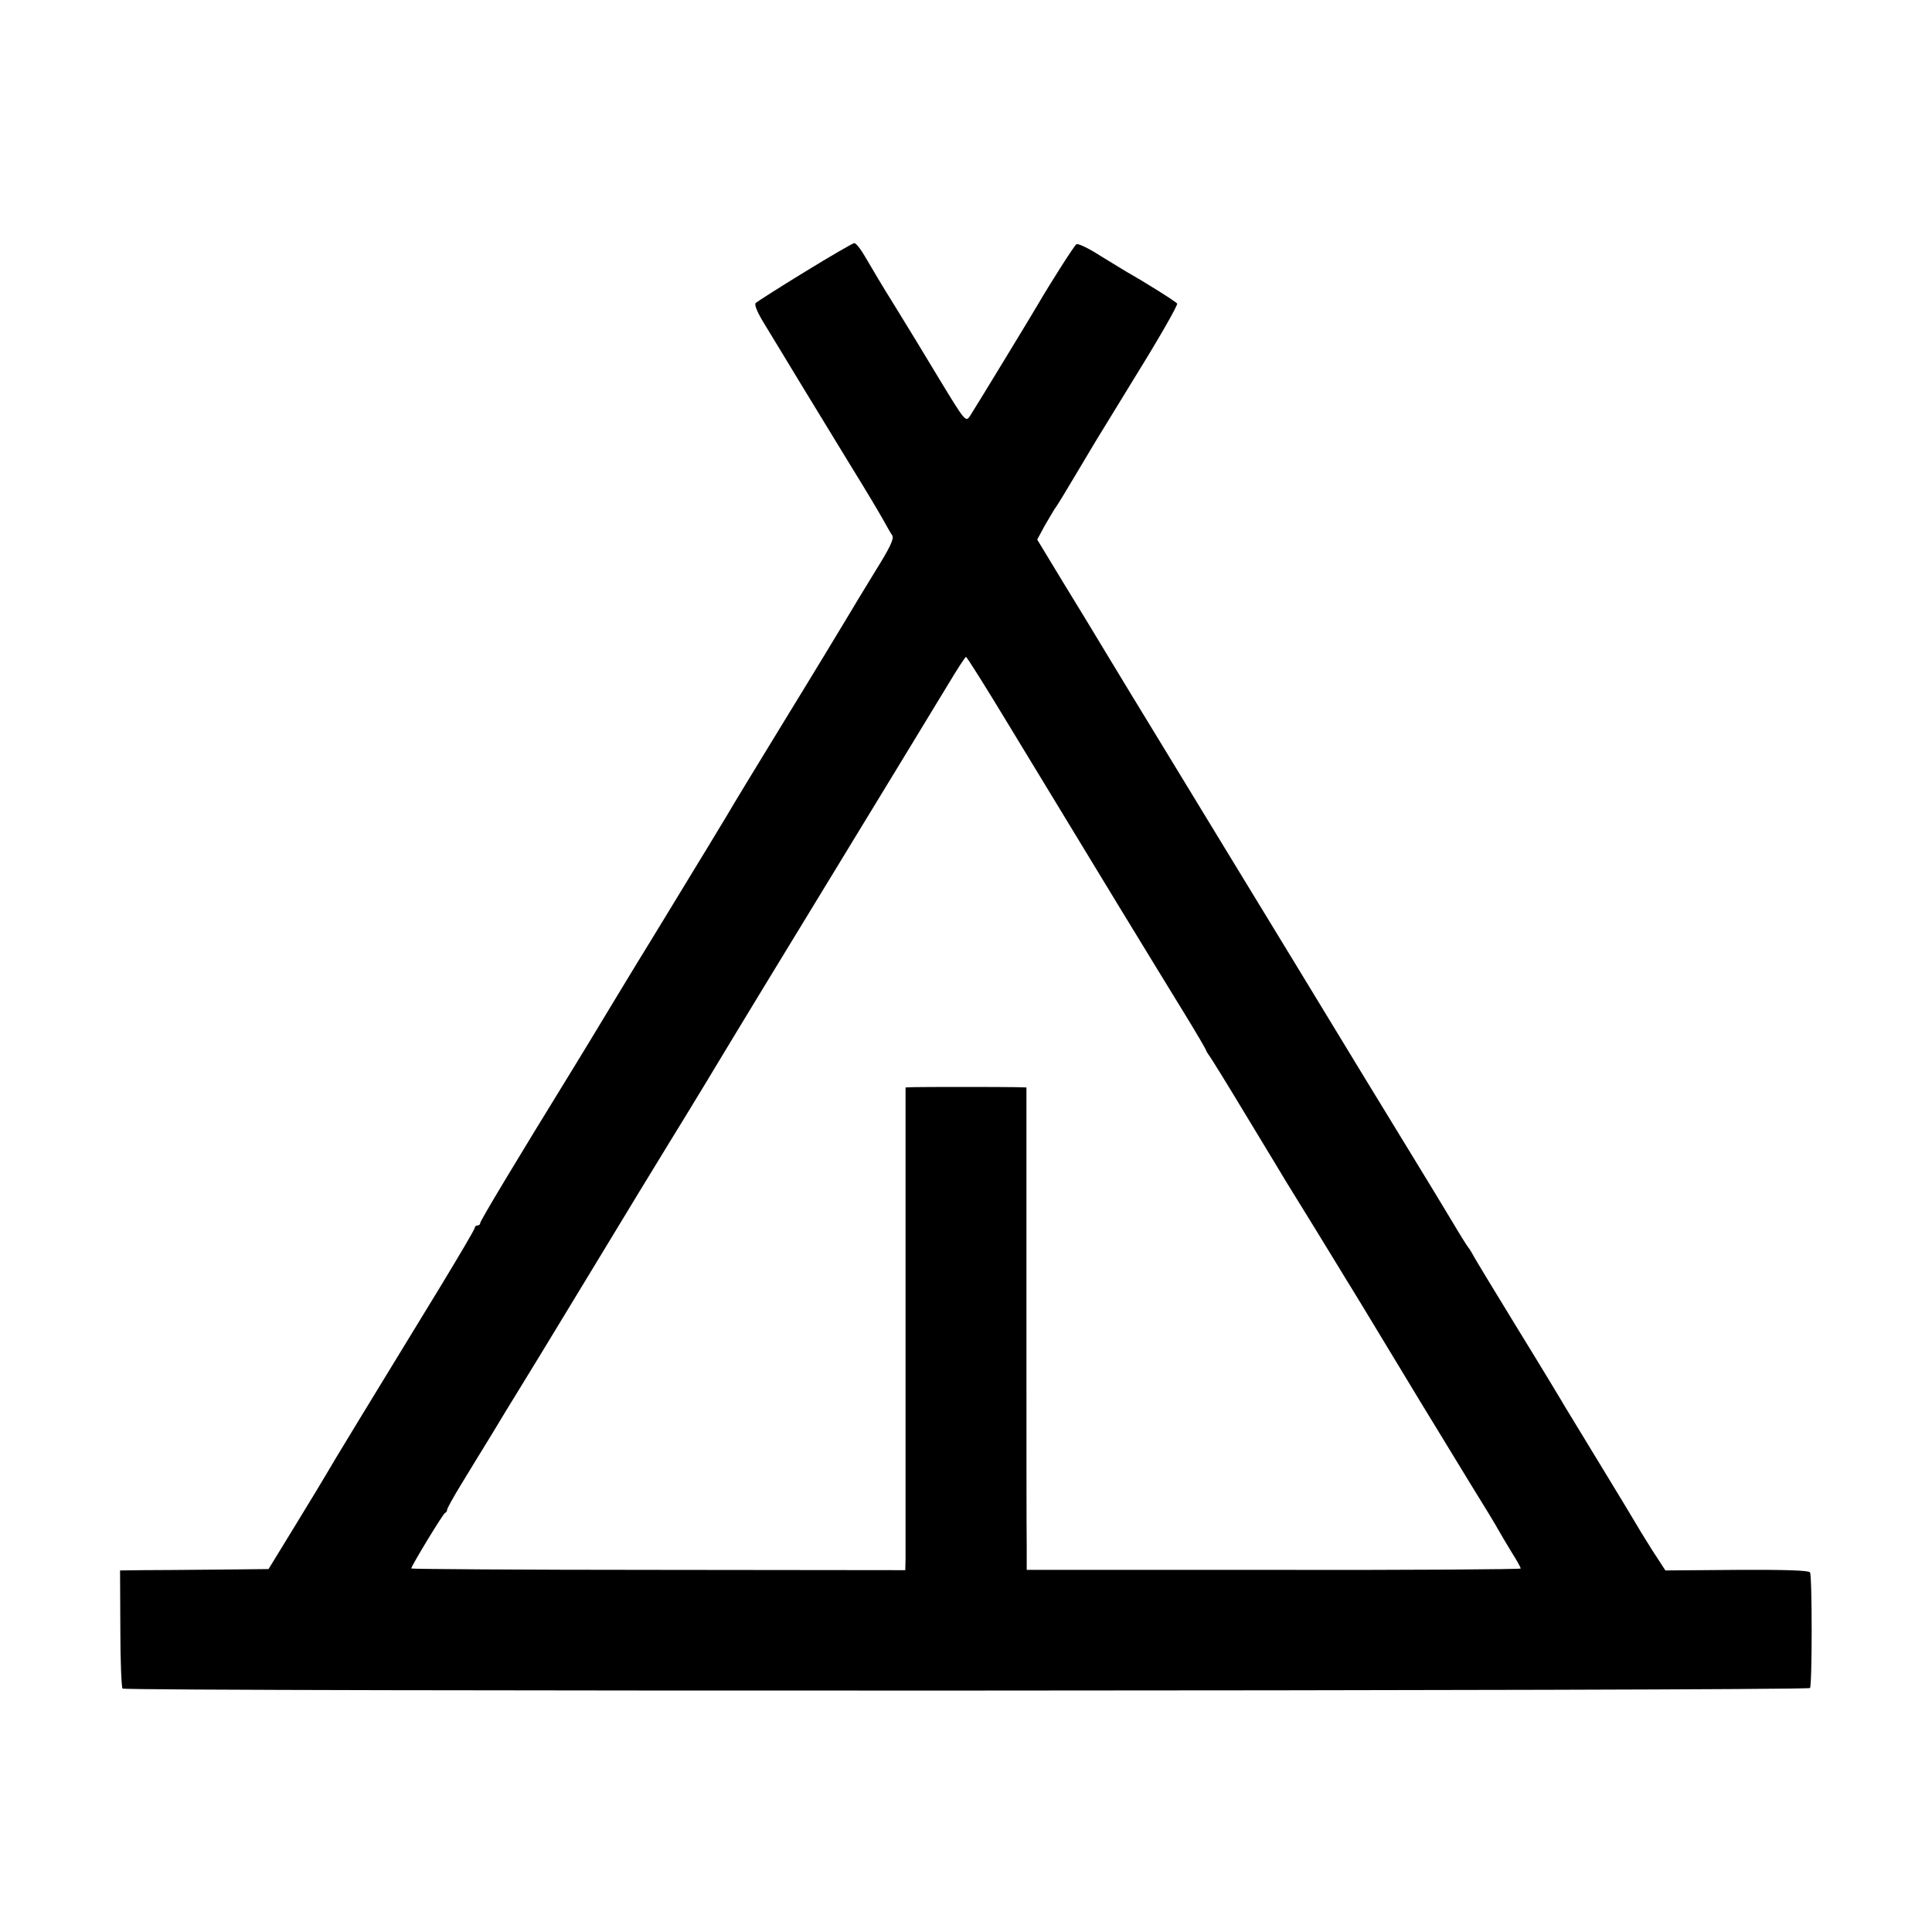
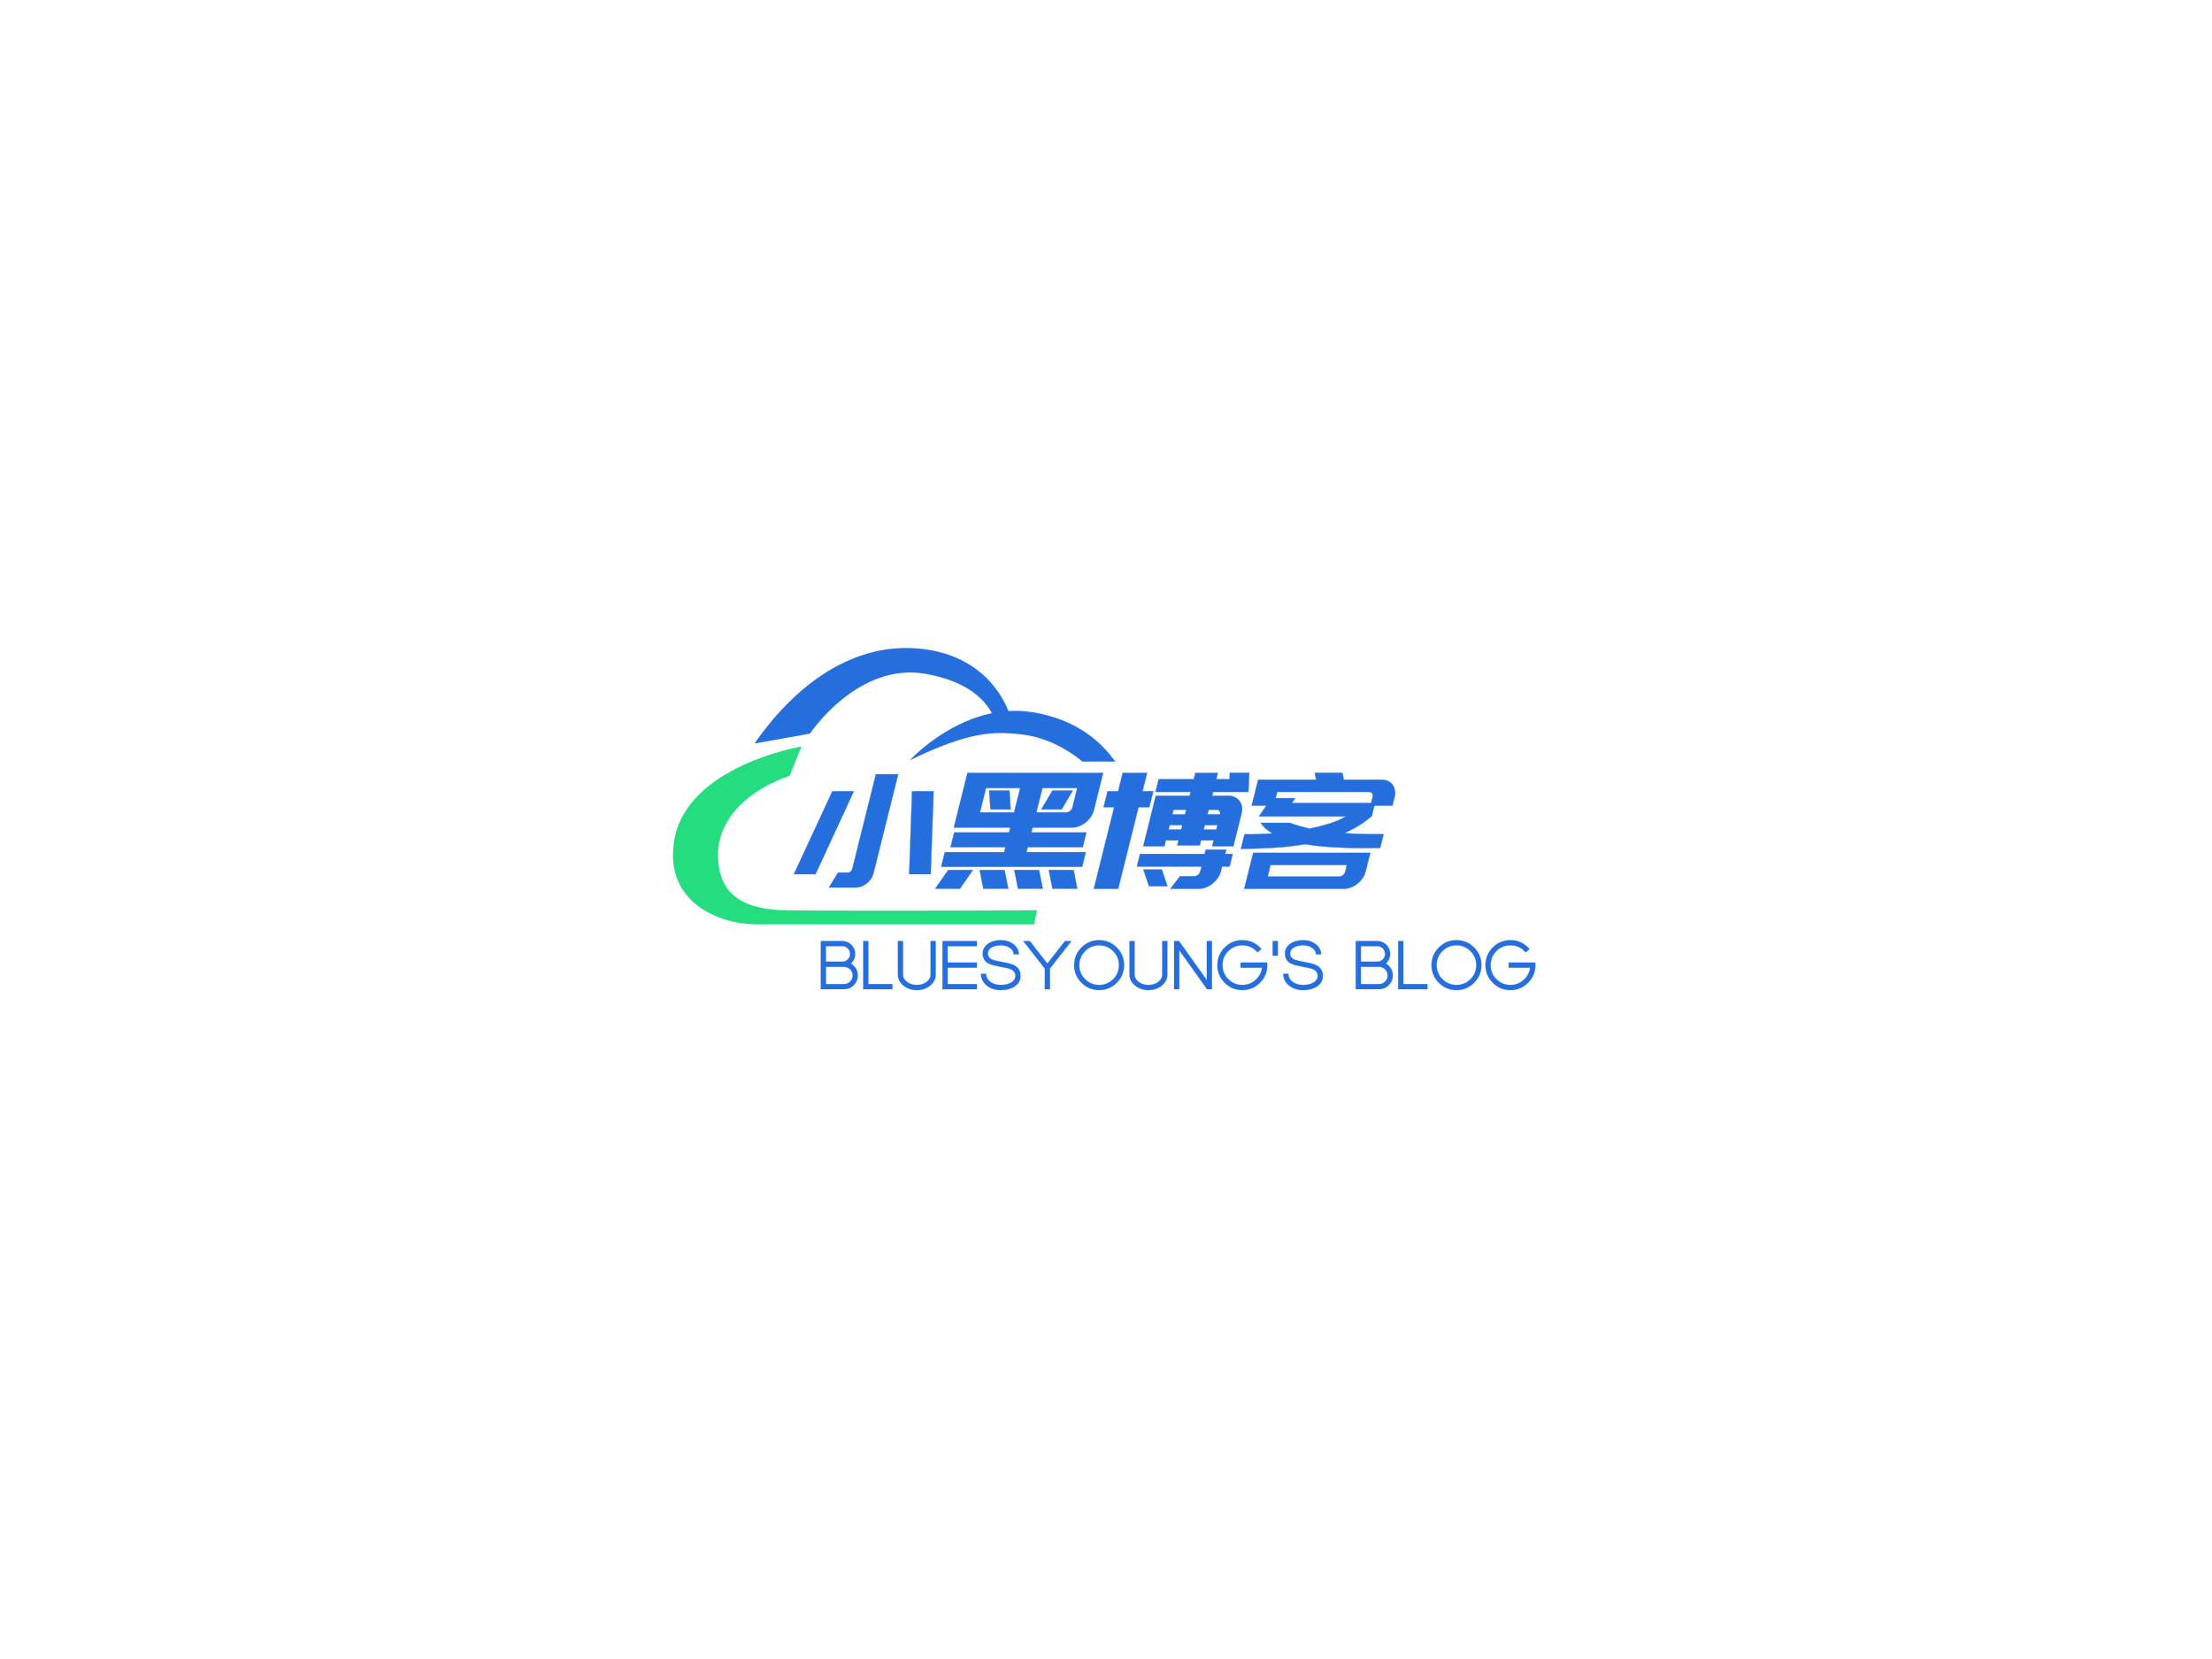
- <svg xmlns="http://www.w3.org/2000/svg" version="1.0" width="700pt" height="700pt" viewBox="0 0 700 700" preserveAspectRatio="xMidYMid meet">
-   <g transform="translate(0,700) scale(0.1,-0.1)" fill="#000000" stroke="none">
-     <path d="M2916 6015 c-93 -57 -173 -108 -178 -113 -6 -6 7 -36 33 -78 23 -38 86 -141 139 -229 54 -88 135 -221 180 -295 46 -74 94 -155 108 -180 14 -25 29 -52 35 -60 7 -12 -9 -45 -62 -130 -39 -63 -85 -140 -103 -170 -18 -30 -117 -194 -222 -365 -104 -170 -199 -326 -210 -346 -12 -19 -61 -102 -111 -183 -49 -81 -101 -166 -115 -189 -14 -23 -39 -64 -55 -90 -17 -27 -77 -126 -134 -220 -57 -95 -127 -210 -156 -257 -194 -315 -325 -533 -325 -541 0 -5 -4 -9 -10 -9 -5 0 -10 -4 -10 -9 0 -5 -55 -98 -121 -207 -247 -404 -403 -660 -416 -684 -8 -14 -58 -97 -112 -185 l-98 -160 -189 -2 c-104 -1 -225 -2 -269 -2 l-80 -1 1 -210 c0 -116 4 -213 8 -218 11 -11 6107 -9 6114 2 8 13 8 406 0 419 -4 7 -88 10 -265 9 l-259 -2 -50 77 c-27 43 -54 87 -60 98 -6 11 -62 103 -124 205 -62 102 -120 197 -129 212 -9 16 -85 142 -170 280 -85 139 -160 262 -165 273 -6 11 -13 22 -16 25 -3 3 -30 46 -59 95 -30 50 -102 169 -161 265 -59 96 -240 393 -402 660 -163 267 -371 609 -463 760 -92 151 -194 318 -225 370 -31 52 -101 167 -155 255 l-97 160 27 50 c16 27 32 55 36 61 5 5 38 59 74 120 36 60 69 116 74 124 5 8 75 122 155 253 81 131 144 242 141 247 -4 7 -114 76 -183 115 -10 6 -52 32 -95 58 -42 27 -81 46 -87 42 -8 -5 -94 -140 -140 -219 -19 -33 -221 -365 -246 -404 -15 -22 -18 -18 -111 135 -52 87 -123 203 -157 258 -67 108 -67 110 -111 184 -16 28 -34 51 -40 50 -5 0 -86 -47 -179 -104z m739 -1642 c319 -526 519 -854 637 -1046 43 -70 78 -130 78 -133 0 -2 5 -10 10 -17 6 -7 69 -109 140 -227 72 -118 134 -222 139 -230 5 -8 55 -89 111 -180 56 -91 105 -172 110 -180 9 -14 52 -84 270 -445 54 -88 135 -221 180 -295 46 -74 91 -148 100 -165 9 -16 31 -53 48 -81 18 -28 32 -54 32 -57 0 -3 -403 -6 -895 -5 l-895 0 0 81 c-1 45 -1 439 -1 875 l0 792 -37 1 c-57 1 -344 1 -374 0 l-27 -1 0 -832 c0 -458 0 -852 0 -875 l-1 -42 -895 1 c-492 0 -895 3 -895 5 0 9 115 198 122 201 5 2 8 7 8 12 0 5 23 46 51 92 28 46 78 128 112 183 33 55 70 116 82 135 12 19 132 215 265 435 133 220 266 438 295 485 65 105 206 338 220 362 6 10 172 284 370 608 198 325 387 635 420 690 33 55 62 100 65 100 3 0 73 -111 155 -247z" />
+ <svg xmlns="http://www.w3.org/2000/svg" id="svg_canvas" data-noselect="" viewBox="0 0 800 600" width="800" height="600" preserveAspectRatio="none" version="1.1">
+   <g id="shape_AjwXCJgVSQ" transform="translate(243.3759,234.3541) rotate(0,80,49.96783) scale(1,1)" filter="" style="cursor: move; opacity: 1;">
+     <g>
+       <rect fill="rgba(0,0,0,0)" width="180" height="119.936" x="-10" y="-10" />
+       <svg version="1.1" id="图层_1" x="0px" y="0px" width="160" height="99.936" viewBox="10.19 43.904 179.62 112.191" enable-background="new 0 0 200 200" xml:space="preserve" preserveAspectRatio="none" class="style-removed" data-parent="shape_AjwXCJgVSQ">
+         <g>
+           <path fill="#246fdd" d="M106.321,89.494c0,0,21.712-23.689,49.111-19.623c20.564,3.052,29.926,14.137,34.378,20.14H176.37   c0,0-9.943-9.084-23.78-10.899C140.013,77.462,129.843,78.121,106.321,89.494z" stroke-width="0" />
+           <path fill="#246fdd" d="M147.161,71.716c0,0-5.801-22.574-33.028-27.054S61.92,55.92,43.31,82.687l22.517-4.021   c0,0,19.354-29.195,47.101-24.24c16.083,2.872,24.699,10.109,27.916,18.496L147.161,71.716z" stroke-width="0" />
+           <path fill="#24dd7f" d="M62.38,83.893c0,0-46.698,7.782-51.696,38.255c-4.136,25.216,18.611,33.947,33.43,33.947   c18.036,0,112.698,0,112.698,0l1.206-5.687c0,0-71.397,0.324-101.38,0c-15.968-0.172-28.147-4.996-28.147-22.574   c0-14.992,12.867-26.502,29.065-32.034L62.38,83.893z" stroke-width="0" />
+         </g>
+       </svg>
+     </g>
+   </g>
+   <g id="shape_W7YDZ35Q8m" transform="translate(225.904,97.55687) rotate(0,206.274,203.822) scale(1,1)" filter="" style="cursor: move; opacity: 1;">
+     <g>
+       <svg version="1.1" width="446" height="407.644" viewBox="0 0 446 407.644" data-parent="shape_W7YDZ35Q8m">
+         <rect fill="rgba(0,0,0,0)" width="214" height="58" x="58" y="174.822" />
+         <g data-width="213.44" transform="translate(58, 0)">
+           <path d="M16.12-35.21L9.74-5.22L1.91-5.22L8.35-35.21L16.12-35.21ZM51.39-5.22L43.62-5.22L37.18-35.21L44.95-35.21L51.39-5.22ZM25.46-0.41L15.78-0.41L17.75-5.80L21.29-5.80Q21.81-5.80 22.19-6.18Q22.56-6.55 22.56-7.13L22.56-7.13L22.56-41.35L30.62-41.35L30.62-5.57Q30.62-3.42 29.12-1.91Q27.61-0.41 25.46-0.41L25.46-0.41Z" transform="translate(0 223.822) skewX(-14)" fill="#246fdd" stroke="#246fdd" stroke-width="0.097" data-glyph-w="53.36" data-glyph-h="58" data-glyph-ascender="49.822" data-glyph-descender="-8.178" />
+           <path d="M12.93-6.73L9.92 0L0.99 0L4.00-6.73L12.93-6.73ZM24.36-6.73L27.38 0L18.39 0L15.37-6.73L24.36-6.73ZM27.90-6.73L36.83-6.73L39.85 0L30.91 0L27.90-6.73ZM40.37-6.73L49.36-6.73L52.32 0L43.38 0L40.37-6.73ZM52.14-13.17L52.14-7.89L1.16-7.89L1.16-13.17L22.62-13.17L22.62-15.02L2.78-15.02L2.78-20.30L22.62-20.30L22.62-22.10L10.27-22.10L2.20-22.10L2.20-27.55L2.20-36.37L2.20-40.02L2.20-41.82L51.27-41.82L51.27-40.02L51.27-36.37L51.27-28.48Q51.27-27.14 50.78-25.98Q50.29-24.82 49.42-23.95Q48.55-23.08 47.39-22.59Q46.23-22.10 44.89-22.10L44.89-22.10L43.27-22.10L30.68-22.10L30.68-20.30L50.58-20.30L50.58-15.02L30.68-15.02L30.68-13.17L52.14-13.17ZM43.27-29.35L43.27-36.37L30.68-36.37L30.68-27.55L41.41-27.55Q42.17-27.55 42.72-28.07Q43.27-28.59 43.27-29.35L43.27-29.35ZM10.27-27.55L22.62-27.55L22.62-36.37L10.27-36.37L10.27-27.55ZM18.97-35.44L21.11-28.65L13.80-28.65L11.66-35.44L18.97-35.44ZM39.56-28.65L32.19-28.65L34.51-35.44L41.88-35.44L39.56-28.65Z" transform="translate(53.36 223.822) skewX(-14)" fill="#246fdd" stroke="#246fdd" stroke-width="0.097" data-glyph-w="53.36" data-glyph-h="58" data-glyph-ascender="49.822" data-glyph-descender="-8.178" />
+           <path d="M1.16-29.46L1.16-35.21L4.99-35.21L4.99-41.82L13.80-41.82L13.80-35.21L17.69-35.21L17.69-29.46L13.80-29.46L13.80 0.06L4.99 0.06L4.99-29.46L1.16-29.46ZM27.84-6.90L31.38-0.87L24.71-0.87L21.17-6.90L27.84-6.90ZM35.03-4.47L40.08-4.47Q40.89-4.47 41.41-4.99Q41.93-5.51 41.93-6.32L41.93-6.32L41.93-8.00L18.56-8.00L18.56-12.53L41.93-12.53L41.93-14.09L49.36-14.09L49.36-12.53L52.08-12.53L52.08-8.00L49.36-8.00L49.36-6.32Q49.36-4.99 48.84-3.83Q48.31-2.67 47.44-1.80Q46.57-0.93 45.39-0.43Q44.20 0.06 42.86 0.06L42.86 0.06L42.57 0.06L41.93 0.06L32.65 0.06L35.03-4.47ZM18.56-34.97L18.56-39.56L31.26-39.56L31.26-41.82L39.38-41.82L39.38-39.56L44.20-39.56L43.73-41.88L50.75-41.88L52.14-34.97L39.38-34.97L39.38-33.58L43.96-33.58L45.24-33.58Q46.52-33.58 47.68-33.09Q48.84-32.60 49.71-31.73Q50.58-30.86 51.10-29.70Q51.62-28.54 51.62-27.20L51.62-27.20L51.62-26.85L51.62-22.97L51.62-21.34L51.62-17.46L51.62-15.31L43.96-15.31L43.96-17.46L39.38-17.46L39.38-15.66L31.26-15.66L31.26-17.46L26.68-17.46L26.68-15.31L19.02-15.31L19.02-17.46L19.02-21.34L19.02-22.97L19.02-26.85L19.02-28.54L19.02-33.58L26.68-33.58L31.26-33.58L31.26-34.97L18.56-34.97ZM26.68-28.54L26.68-26.85L31.26-26.85L31.26-28.54L26.68-28.54ZM26.68-21.34L31.26-21.34L31.26-22.97L26.68-22.97L26.68-21.34ZM43.96-21.34L43.96-22.97L39.38-22.97L39.38-21.34L43.96-21.34ZM42.17-28.54L39.38-28.54L39.38-26.85L43.96-26.85Q43.91-27.55 43.41-28.04Q42.92-28.54 42.17-28.54L42.17-28.54Z" transform="translate(106.72 223.822) skewX(-14)" fill="#246fdd" stroke="#246fdd" stroke-width="0.097" data-glyph-w="53.36" data-glyph-h="58" data-glyph-ascender="49.822" data-glyph-descender="-8.178" />
+           <path d="M45.59-26.10L45.47-26.10Q43.79-24.24 41.70-22.74Q39.61-21.23 37.18-20.07L37.18-20.07Q41.01-19.78 44.63-19.72Q48.26-19.66 51.50-19.66L51.50-19.66L51.50-14.73Q48.60-14.67 45.30-14.67Q41.99-14.67 38.43-14.79Q34.86-14.91 31.20-15.20Q27.55-15.49 24.07-16.07L24.07-16.07Q18.79-15.14 13.05-14.79Q7.31-14.44 1.22-14.38L1.22-14.38L1.22-19.66Q3.54-19.60 6.06-19.69Q8.58-19.78 11.25-19.95L11.25-19.95Q8.06-21.58 6.03-23.78L6.03-23.78L16.59-23.78Q18.39-23.14 20.27-22.65Q22.16-22.16 24.13-21.69L24.13-21.69Q27.96-22.50 31.09-23.58Q34.22-24.65 36.25-26.10L36.25-26.10L4.81-26.10L6.55-30.04L1.22-30.04L1.22-39.38L22.21-39.38L21.11-41.88L31.09-41.88L32.19-39.38L45.82-39.38Q47.15-39.38 48.31-38.89Q49.47-38.40 50.32-37.53Q51.16-36.66 51.65-35.50Q52.14-34.34 52.14-33.06L52.14-33.06L52.14-30.04L45.59-30.04L45.59-26.10ZM9.22-32.71L16.30-32.71L15.54-30.97L44.20-30.97L44.20-33.18Q44.20-33.93 43.67-34.45Q43.15-34.97 42.40-34.97L42.40-34.97L9.22-34.97L9.22-32.71ZM48.37-12.93L48.37-6.26Q48.37-4.93 47.88-3.80Q47.39-2.67 46.52-1.80Q45.65-0.93 44.49-0.43Q43.33 0.06 41.99 0.06L41.99 0.06L6.03 0.06L6.03-12.93L48.37-12.93ZM41.01-6.15L41.01-8.53L13.40-8.53L13.40-4.35L39.15-4.35Q39.96-4.35 40.48-4.87Q41.01-5.39 41.01-6.15L41.01-6.15Z" transform="translate(160.08 223.822) skewX(-14)" fill="#246fdd" stroke="#246fdd" stroke-width="0.097" data-glyph-w="53.36" data-glyph-h="58" data-glyph-ascender="49.822" data-glyph-descender="-8.178" />
+         </g>
+       </svg>
+     </g>
+   </g>
+   <g id="shape_KGTd7uuhMV" transform="translate(270.6241,264.6986) rotate(0,129.6399,92.27417) scale(1,1)" filter="" style="cursor: move; opacity: 1;">
+     <g>
+       <svg version="1.1" width="361" height="176.895" viewBox="0 0 361 176.895" data-parent="shape_KGTd7uuhMV">
+         <rect fill="rgba(0,0,0,0)" width="261" height="25" x="25" y="75.947" />
+         <g data-width="260.40166015625" transform="translate(25, 0)">
+           <path d="M9.01-18.44L3.09-18.44L3.09-12.84L9.01-12.84Q10.17-12.84 10.99-13.66L10.99-13.66Q11.80-14.48 11.80-15.64L11.80-15.64Q11.80-16.81 10.99-17.63L10.99-17.63Q10.17-18.44 9.01-18.44L9.01-18.44ZM9.63-10.97L3.09-10.97L3.09-4.75L9.63-4.75Q10.91-4.75 11.83-5.65L11.83-5.65Q12.74-6.57 12.74-7.86L12.74-7.86Q12.74-9.14 11.83-10.06L11.83-10.06Q10.91-10.97 9.63-10.97L9.63-10.97ZM9.63-2.88L1.22-2.88L1.22-20.31L9.01-20.31Q10.94-20.31 12.30-18.95L12.30-18.95Q13.67-17.58 13.67-15.64L13.67-15.64Q13.67-13.71 12.30-12.34L12.30-12.34Q12.22-12.26 12.13-12.18L12.13-12.18Q12.67-11.85 13.15-11.38L13.15-11.38Q14.61-9.92 14.61-7.86L14.61-7.86Q14.61-5.80 13.15-4.33L13.15-4.33Q11.69-2.88 9.63-2.88L9.63-2.88Z" transform="translate(0 95.94727) skewX(0)" fill="rgb(36, 111, 221)" stroke="rgb(36, 111, 221)" stroke-width="0.042" data-glyph-w="15.34423828125" data-glyph-h="26.0498046875" data-glyph-ascender="20.947265625" data-glyph-descender="-5.1025390625" />
+           <path d="M3.09-20.31L3.09-4.75L11.80-4.75L11.80-2.88L1.22-2.88L1.22-20.31L3.09-20.31Z" transform="translate(15.34424 95.94727) skewX(0)" fill="rgb(36, 111, 221)" stroke="rgb(36, 111, 221)" stroke-width="0.042" data-glyph-w="12.53662109375" data-glyph-h="26.0498046875" data-glyph-ascender="20.947265625" data-glyph-descender="-5.1025390625" />
+           <path d="M8.07-2.56Q10.91-2.56 12.92-4.21L12.92-4.21Q14.92-5.85 14.92-8.17L14.92-8.17L14.92-20.31L13.05-20.31L13.05-8.17Q13.05-6.62 11.60-5.53L11.60-5.53Q10.13-4.43 8.07-4.43L8.07-4.43Q6.01-4.43 4.55-5.53L4.55-5.53Q3.09-6.62 3.09-8.17L3.09-8.17L3.09-20.31L1.22-20.31L1.22-8.17Q1.22-5.85 3.22-4.21L3.22-4.21Q5.24-2.56 8.07-2.56L8.07-2.56Z" transform="translate(27.88086 95.94727) skewX(0)" fill="rgb(36, 111, 221)" stroke="rgb(36, 111, 221)" stroke-width="0.042" data-glyph-w="16.1376953125" data-glyph-h="26.0498046875" data-glyph-ascender="20.947265625" data-glyph-descender="-5.1025390625" />
+           <path d="M3.09-18.44L3.09-12.52L13.67-12.52L13.67-10.66L3.09-10.66L3.09-4.75L13.67-4.75L13.67-2.88L1.22-2.88L1.22-20.31L13.67-20.31L13.67-18.44L3.09-18.44Z" transform="translate(44.01855 95.94727) skewX(0)" fill="rgb(36, 111, 221)" stroke="rgb(36, 111, 221)" stroke-width="0.042" data-glyph-w="14.404296875" data-glyph-h="26.0498046875" data-glyph-ascender="20.947265625" data-glyph-descender="-5.1025390625" />
+           <path d="M7.90-18.75Q9.86-18.75 11.22-17.80L11.22-17.80Q12.56-16.85 12.56-15.49L12.56-15.49L14.43-15.49Q14.43-17.63 12.56-19.12L12.56-19.12Q10.67-20.63 7.90-20.63L7.90-20.63Q5.11-20.63 3.27-19.32L3.27-19.32Q1.35-17.97 1.35-15.80L1.35-15.80Q1.35-13.48 3.20-12.34L3.20-12.34Q4.44-11.58 7.28-11.10L7.28-11.10Q10.46-10.53 11.34-10.17L11.34-10.17Q13.18-9.41 13.18-7.70L13.18-7.70Q13.18-6.23 11.63-5.31L11.63-5.31Q10.16-4.43 7.90-4.43L7.90-4.43Q5.59-4.43 4.08-5.62L4.08-5.62Q2.60-6.77 2.60-8.48L2.60-8.48L0.73-8.48Q0.73-5.99 2.73-4.30L2.73-4.30Q4.79-2.56 7.90-2.56L7.90-2.56Q10.97-2.56 12.95-3.91L12.95-3.91Q15.05-5.32 15.05-7.70L15.05-7.70Q15.05-10.10 13.21-11.28L13.21-11.28Q11.94-12.10 9.14-12.60L9.14-12.60Q5.83-13.20 5.08-13.49L5.08-13.49Q3.22-14.21 3.22-15.80L3.22-15.80Q3.22-17.16 4.59-17.98L4.59-17.98Q5.90-18.75 7.90-18.75L7.90-18.75Z" transform="translate(58.42285 95.94727) skewX(0)" fill="rgb(36, 111, 221)" stroke="rgb(36, 111, 221)" stroke-width="0.042" data-glyph-w="15.78369140625" data-glyph-h="26.0498046875" data-glyph-ascender="20.947265625" data-glyph-descender="-5.1025390625" />
+           <path d="M8.03-10.34L8.03-2.88L9.90-2.88L9.90-10.36L17.68-20.31L15.31-20.31L8.96-12.18L2.61-20.31L0.24-20.31L8.03-10.34Z" transform="translate(74.20654 95.94727) skewX(0)" fill="rgb(36, 111, 221)" stroke="rgb(36, 111, 221)" stroke-width="0.042" data-glyph-w="17.919921875" data-glyph-h="26.0498046875" data-glyph-ascender="20.947265625" data-glyph-descender="-5.1025390625" />
+           <path d="M9.77-20.63Q13.50-20.63 16.15-17.98L16.15-17.98Q18.79-15.33 18.79-11.60L18.79-11.60Q18.79-7.85 16.15-5.21L16.15-5.21Q13.50-2.56 9.77-2.56L9.77-2.56Q6.02-2.56 3.38-5.21L3.38-5.21Q0.73-7.85 0.73-11.60L0.73-11.60Q0.73-15.33 3.38-17.98L3.38-17.98Q6.02-20.63 9.77-20.63L9.77-20.63ZM9.77-18.75L9.77-18.75Q6.80-18.75 4.70-16.66L4.70-16.66Q2.60-14.56 2.60-11.60L2.60-11.60Q2.60-8.63 4.70-6.53L4.70-6.53Q6.80-4.43 9.77-4.43L9.77-4.43Q12.73-4.43 14.83-6.53L14.83-6.53Q16.92-8.63 16.92-11.60L16.92-11.60Q16.92-14.56 14.83-16.66L14.83-16.66Q12.73-18.75 9.77-18.75Z" transform="translate(92.12646 95.94727) skewX(0)" fill="rgb(36, 111, 221)" stroke="rgb(36, 111, 221)" stroke-width="0.042" data-glyph-w="19.51904296875" data-glyph-h="26.0498046875" data-glyph-ascender="20.947265625" data-glyph-descender="-5.1025390625" />
+           <path d="M8.07-2.56Q10.91-2.56 12.92-4.21L12.92-4.21Q14.92-5.85 14.92-8.17L14.92-8.17L14.92-20.31L13.05-20.31L13.05-8.17Q13.05-6.62 11.60-5.53L11.60-5.53Q10.13-4.43 8.07-4.43L8.07-4.43Q6.01-4.43 4.55-5.53L4.55-5.53Q3.09-6.62 3.09-8.17L3.09-8.17L3.09-20.31L1.22-20.31L1.22-8.17Q1.22-5.85 3.22-4.21L3.22-4.21Q5.24-2.56 8.07-2.56L8.07-2.56Z" transform="translate(111.6455 95.94727) skewX(0)" fill="rgb(36, 111, 221)" stroke="rgb(36, 111, 221)" stroke-width="0.042" data-glyph-w="16.1376953125" data-glyph-h="26.0498046875" data-glyph-ascender="20.947265625" data-glyph-descender="-5.1025390625" />
+           <path d="M13.05-6.21L13.05-20.31L14.92-20.31L14.92-2.88L13.13-2.88L3.09-16.98L3.09-2.88L1.22-2.88L1.22-20.31L3.00-20.31L13.05-6.21Z" transform="translate(127.7832 95.94727) skewX(0)" fill="rgb(36, 111, 221)" stroke="rgb(36, 111, 221)" stroke-width="0.042" data-glyph-w="16.1376953125" data-glyph-h="26.0498046875" data-glyph-ascender="20.947265625" data-glyph-descender="-5.1025390625" />
+           <path d="M18.74-12.52L9.13-12.52L9.13-10.66L16.86-10.66Q16.58-8.29 14.82-6.53L14.82-6.53Q12.72-4.43 9.75-4.43L9.75-4.43Q6.79-4.43 4.69-6.53L4.69-6.53Q2.60-8.63 2.60-11.60L2.60-11.60Q2.60-14.56 4.69-16.66L4.69-16.66Q6.79-18.75 9.75-18.75L9.75-18.75Q13.10-18.75 15.25-16.20L15.25-16.20L16.67-17.40Q13.96-20.63 9.75-20.63L9.75-20.63Q6.02-20.63 3.37-17.98L3.37-17.98Q0.73-15.33 0.73-11.60L0.73-11.60Q0.73-7.85 3.37-5.21L3.37-5.21Q6.02-2.56 9.75-2.56L9.75-2.56Q13.50-2.56 16.14-5.21L16.14-5.21Q18.79-7.85 18.79-11.60L18.79-11.60Q18.79-12.06 18.74-12.52L18.74-12.52Z" transform="translate(143.9209 95.94727) skewX(0)" fill="rgb(36, 111, 221)" stroke="rgb(36, 111, 221)" stroke-width="0.042" data-glyph-w="19.51904296875" data-glyph-h="26.0498046875" data-glyph-ascender="20.947265625" data-glyph-descender="-5.1025390625" />
+           <path d="M1.22-15.01L1.22-20.31L3.09-20.31L3.09-15.01L1.22-15.01Z" transform="translate(163.4399 95.94727) skewX(0)" fill="rgb(36, 111, 221)" stroke="rgb(36, 111, 221)" stroke-width="0.042" data-glyph-w="4.30908203125" data-glyph-h="26.0498046875" data-glyph-ascender="20.947265625" data-glyph-descender="-5.1025390625" />
+           <path d="M7.90-18.75Q9.86-18.75 11.22-17.80L11.22-17.80Q12.56-16.85 12.56-15.49L12.56-15.49L14.43-15.49Q14.43-17.63 12.56-19.12L12.56-19.12Q10.67-20.63 7.90-20.63L7.90-20.63Q5.11-20.63 3.27-19.32L3.27-19.32Q1.35-17.97 1.35-15.80L1.35-15.80Q1.35-13.48 3.20-12.34L3.20-12.34Q4.44-11.58 7.28-11.10L7.28-11.10Q10.46-10.53 11.34-10.17L11.34-10.17Q13.18-9.41 13.18-7.70L13.18-7.70Q13.18-6.23 11.63-5.31L11.63-5.31Q10.16-4.43 7.90-4.43L7.90-4.43Q5.59-4.43 4.08-5.62L4.08-5.62Q2.60-6.77 2.60-8.48L2.60-8.48L0.73-8.48Q0.73-5.99 2.73-4.30L2.73-4.30Q4.79-2.56 7.90-2.56L7.90-2.56Q10.97-2.56 12.95-3.91L12.95-3.91Q15.05-5.32 15.05-7.70L15.05-7.70Q15.05-10.10 13.21-11.28L13.21-11.28Q11.94-12.10 9.14-12.60L9.14-12.60Q5.83-13.20 5.08-13.49L5.08-13.49Q3.22-14.21 3.22-15.80L3.22-15.80Q3.22-17.16 4.59-17.98L4.59-17.98Q5.90-18.75 7.90-18.75L7.90-18.75Z" transform="translate(167.749 95.94727) skewX(0)" fill="rgb(36, 111, 221)" stroke="rgb(36, 111, 221)" stroke-width="0.042" data-glyph-w="15.78369140625" data-glyph-h="26.0498046875" data-glyph-ascender="20.947265625" data-glyph-descender="-5.1025390625" />
+           <path d="" transform="translate(183.5327 95.94727) skewX(0)" fill="rgb(36, 111, 221)" stroke="rgb(36, 111, 221)" stroke-width="0.042" data-glyph-w="9.950000000000001" data-glyph-h="25" data-glyph-ascender="22" data-glyph-descender="-3" />
+           <path d="M9.01-18.44L3.09-18.44L3.09-12.84L9.01-12.84Q10.17-12.84 10.99-13.66L10.99-13.66Q11.80-14.48 11.80-15.64L11.80-15.64Q11.80-16.81 10.99-17.63L10.99-17.63Q10.17-18.44 9.01-18.44L9.01-18.44ZM9.63-10.97L3.09-10.97L3.09-4.75L9.63-4.75Q10.91-4.75 11.83-5.65L11.83-5.65Q12.74-6.57 12.74-7.86L12.74-7.86Q12.74-9.14 11.83-10.06L11.83-10.06Q10.91-10.97 9.63-10.97L9.63-10.97ZM9.63-2.88L1.22-2.88L1.22-20.31L9.01-20.31Q10.94-20.31 12.30-18.95L12.30-18.95Q13.67-17.58 13.67-15.64L13.67-15.64Q13.67-13.71 12.30-12.34L12.30-12.34Q12.22-12.26 12.13-12.18L12.13-12.18Q12.67-11.85 13.15-11.38L13.15-11.38Q14.61-9.92 14.61-7.86L14.61-7.86Q14.61-5.80 13.15-4.33L13.15-4.33Q11.69-2.88 9.63-2.88L9.63-2.88Z" transform="translate(193.4827 95.94727) skewX(0)" fill="rgb(36, 111, 221)" stroke="rgb(36, 111, 221)" stroke-width="0.042" data-glyph-w="15.34423828125" data-glyph-h="26.0498046875" data-glyph-ascender="20.947265625" data-glyph-descender="-5.1025390625" />
+           <path d="M3.09-20.31L3.09-4.75L11.80-4.75L11.80-2.88L1.22-2.88L1.22-20.31L3.09-20.31Z" transform="translate(208.827 95.94727) skewX(0)" fill="rgb(36, 111, 221)" stroke="rgb(36, 111, 221)" stroke-width="0.042" data-glyph-w="12.53662109375" data-glyph-h="26.0498046875" data-glyph-ascender="20.947265625" data-glyph-descender="-5.1025390625" />
+           <path d="M9.77-20.63Q13.50-20.63 16.15-17.98L16.15-17.98Q18.79-15.33 18.79-11.60L18.79-11.60Q18.79-7.85 16.15-5.21L16.15-5.21Q13.50-2.56 9.77-2.56L9.77-2.56Q6.02-2.56 3.38-5.21L3.38-5.21Q0.73-7.85 0.73-11.60L0.73-11.60Q0.73-15.33 3.38-17.98L3.38-17.98Q6.02-20.63 9.77-20.63L9.77-20.63ZM9.77-18.75L9.77-18.75Q6.80-18.75 4.70-16.66L4.70-16.66Q2.60-14.56 2.60-11.60L2.60-11.60Q2.60-8.63 4.70-6.53L4.70-6.53Q6.80-4.43 9.77-4.43L9.77-4.43Q12.73-4.43 14.83-6.53L14.83-6.53Q16.92-8.63 16.92-11.60L16.92-11.60Q16.92-14.56 14.83-16.66L14.83-16.66Q12.73-18.75 9.77-18.75Z" transform="translate(221.3636 95.94727) skewX(0)" fill="rgb(36, 111, 221)" stroke="rgb(36, 111, 221)" stroke-width="0.042" data-glyph-w="19.51904296875" data-glyph-h="26.0498046875" data-glyph-ascender="20.947265625" data-glyph-descender="-5.1025390625" />
+           <path d="M18.74-12.52L9.13-12.52L9.13-10.66L16.86-10.66Q16.58-8.29 14.82-6.53L14.82-6.53Q12.72-4.43 9.75-4.43L9.75-4.43Q6.79-4.43 4.69-6.53L4.69-6.53Q2.60-8.63 2.60-11.60L2.60-11.60Q2.60-14.56 4.69-16.66L4.69-16.66Q6.79-18.75 9.75-18.75L9.75-18.75Q13.10-18.75 15.25-16.20L15.25-16.20L16.67-17.40Q13.96-20.63 9.75-20.63L9.75-20.63Q6.02-20.63 3.37-17.98L3.37-17.98Q0.73-15.33 0.73-11.60L0.73-11.60Q0.73-7.85 3.37-5.21L3.37-5.21Q6.02-2.56 9.75-2.56L9.75-2.56Q13.50-2.56 16.14-5.21L16.14-5.21Q18.79-7.85 18.79-11.60L18.79-11.60Q18.79-12.06 18.74-12.52L18.74-12.52Z" transform="translate(240.8826 95.94727) skewX(0)" fill="rgb(36, 111, 221)" stroke="rgb(36, 111, 221)" stroke-width="0.042" data-glyph-w="19.51904296875" data-glyph-h="26.0498046875" data-glyph-ascender="20.947265625" data-glyph-descender="-5.1025390625" />
+         </g>
+       </svg>
+     </g>
  </g>
</svg>
